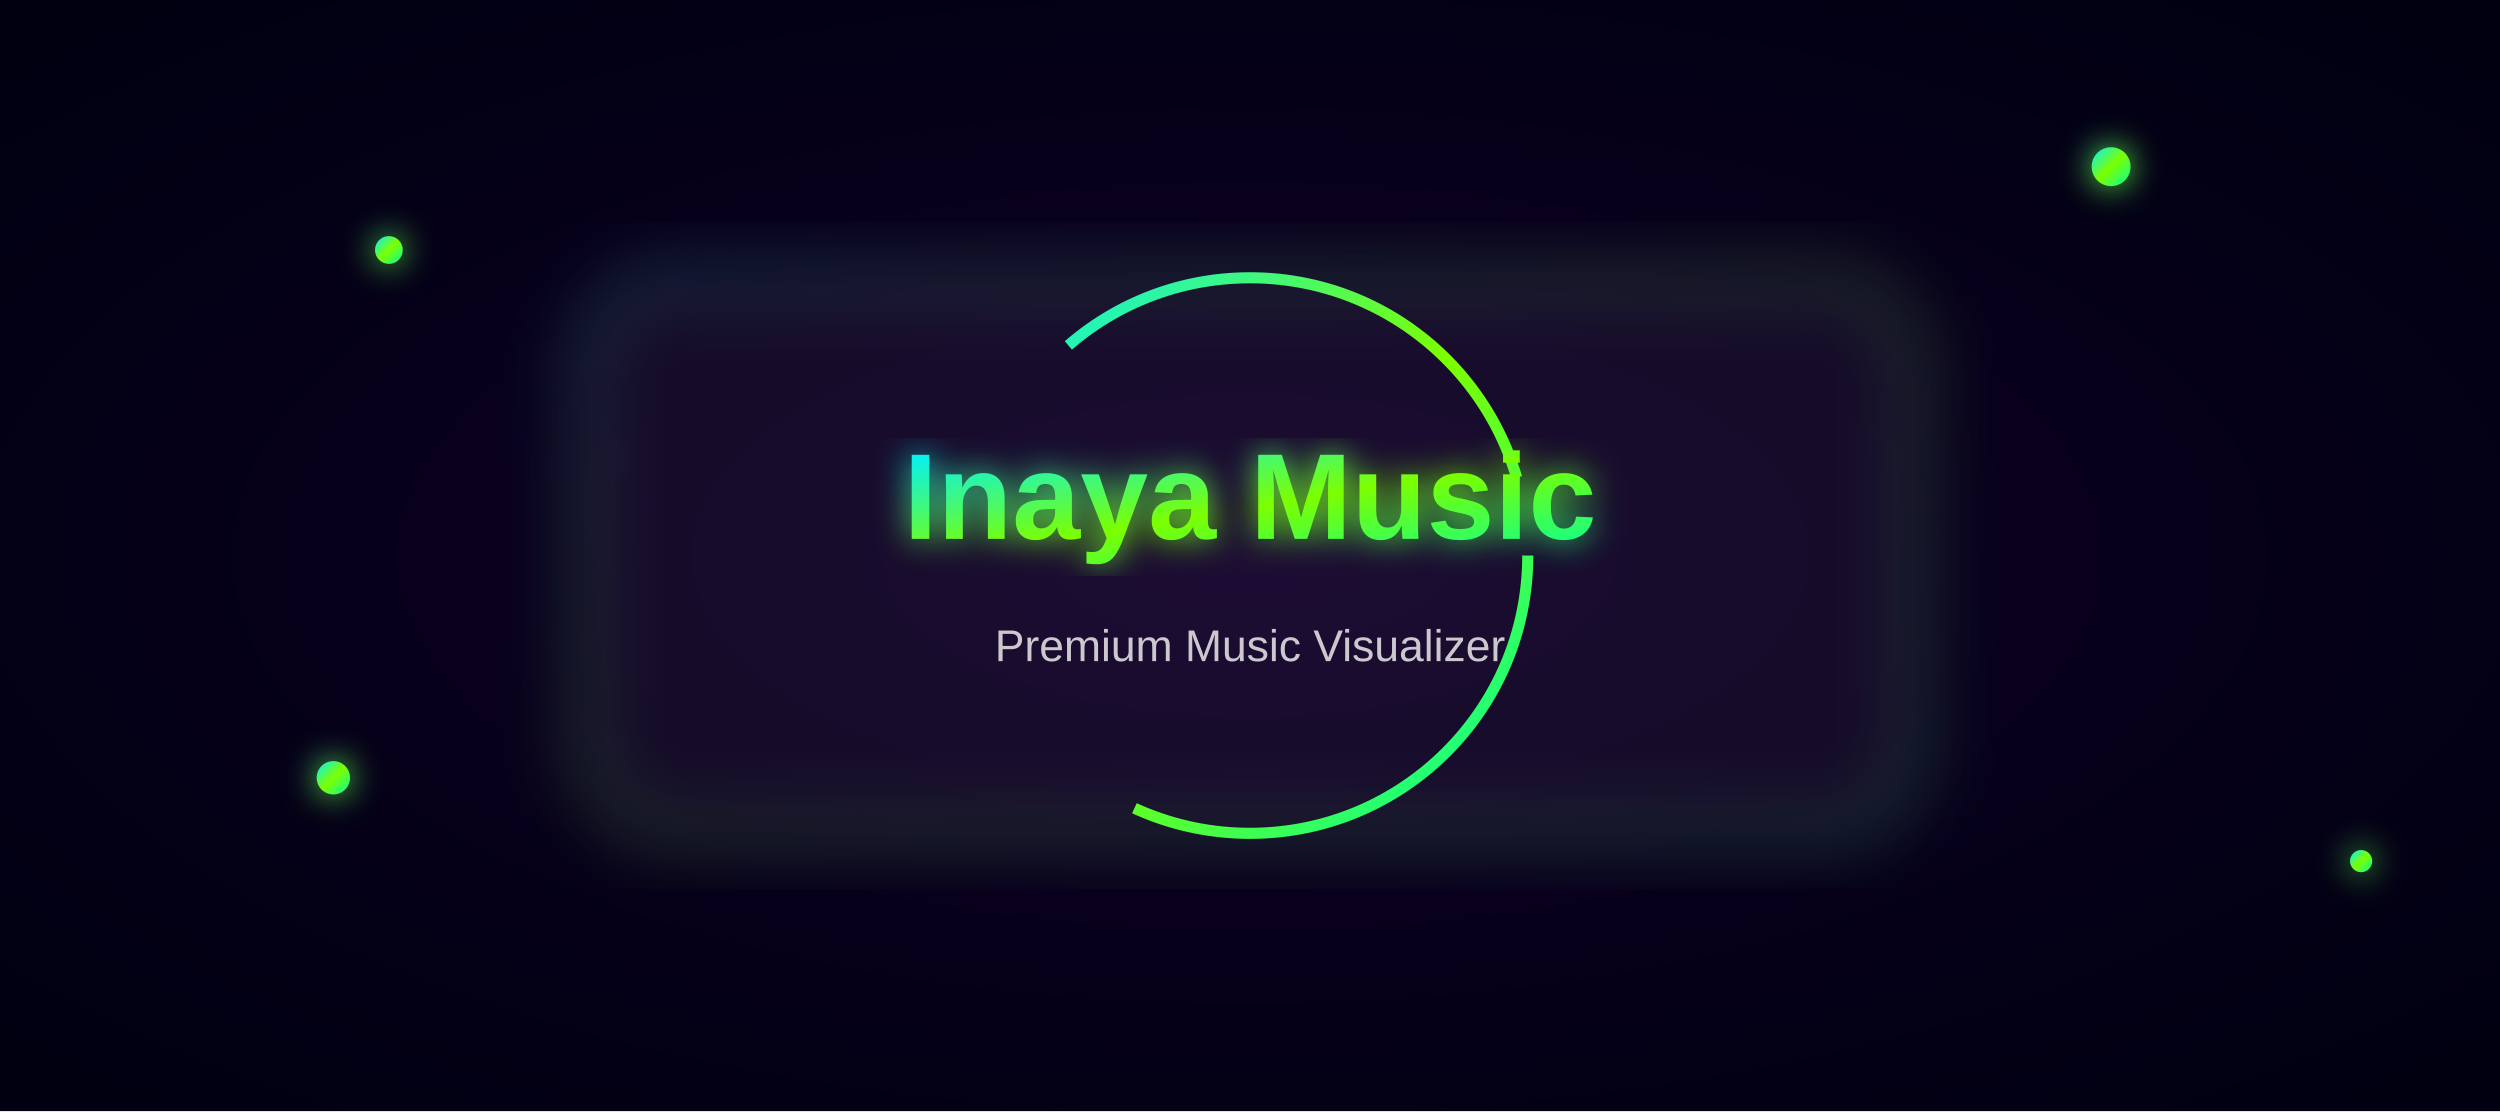
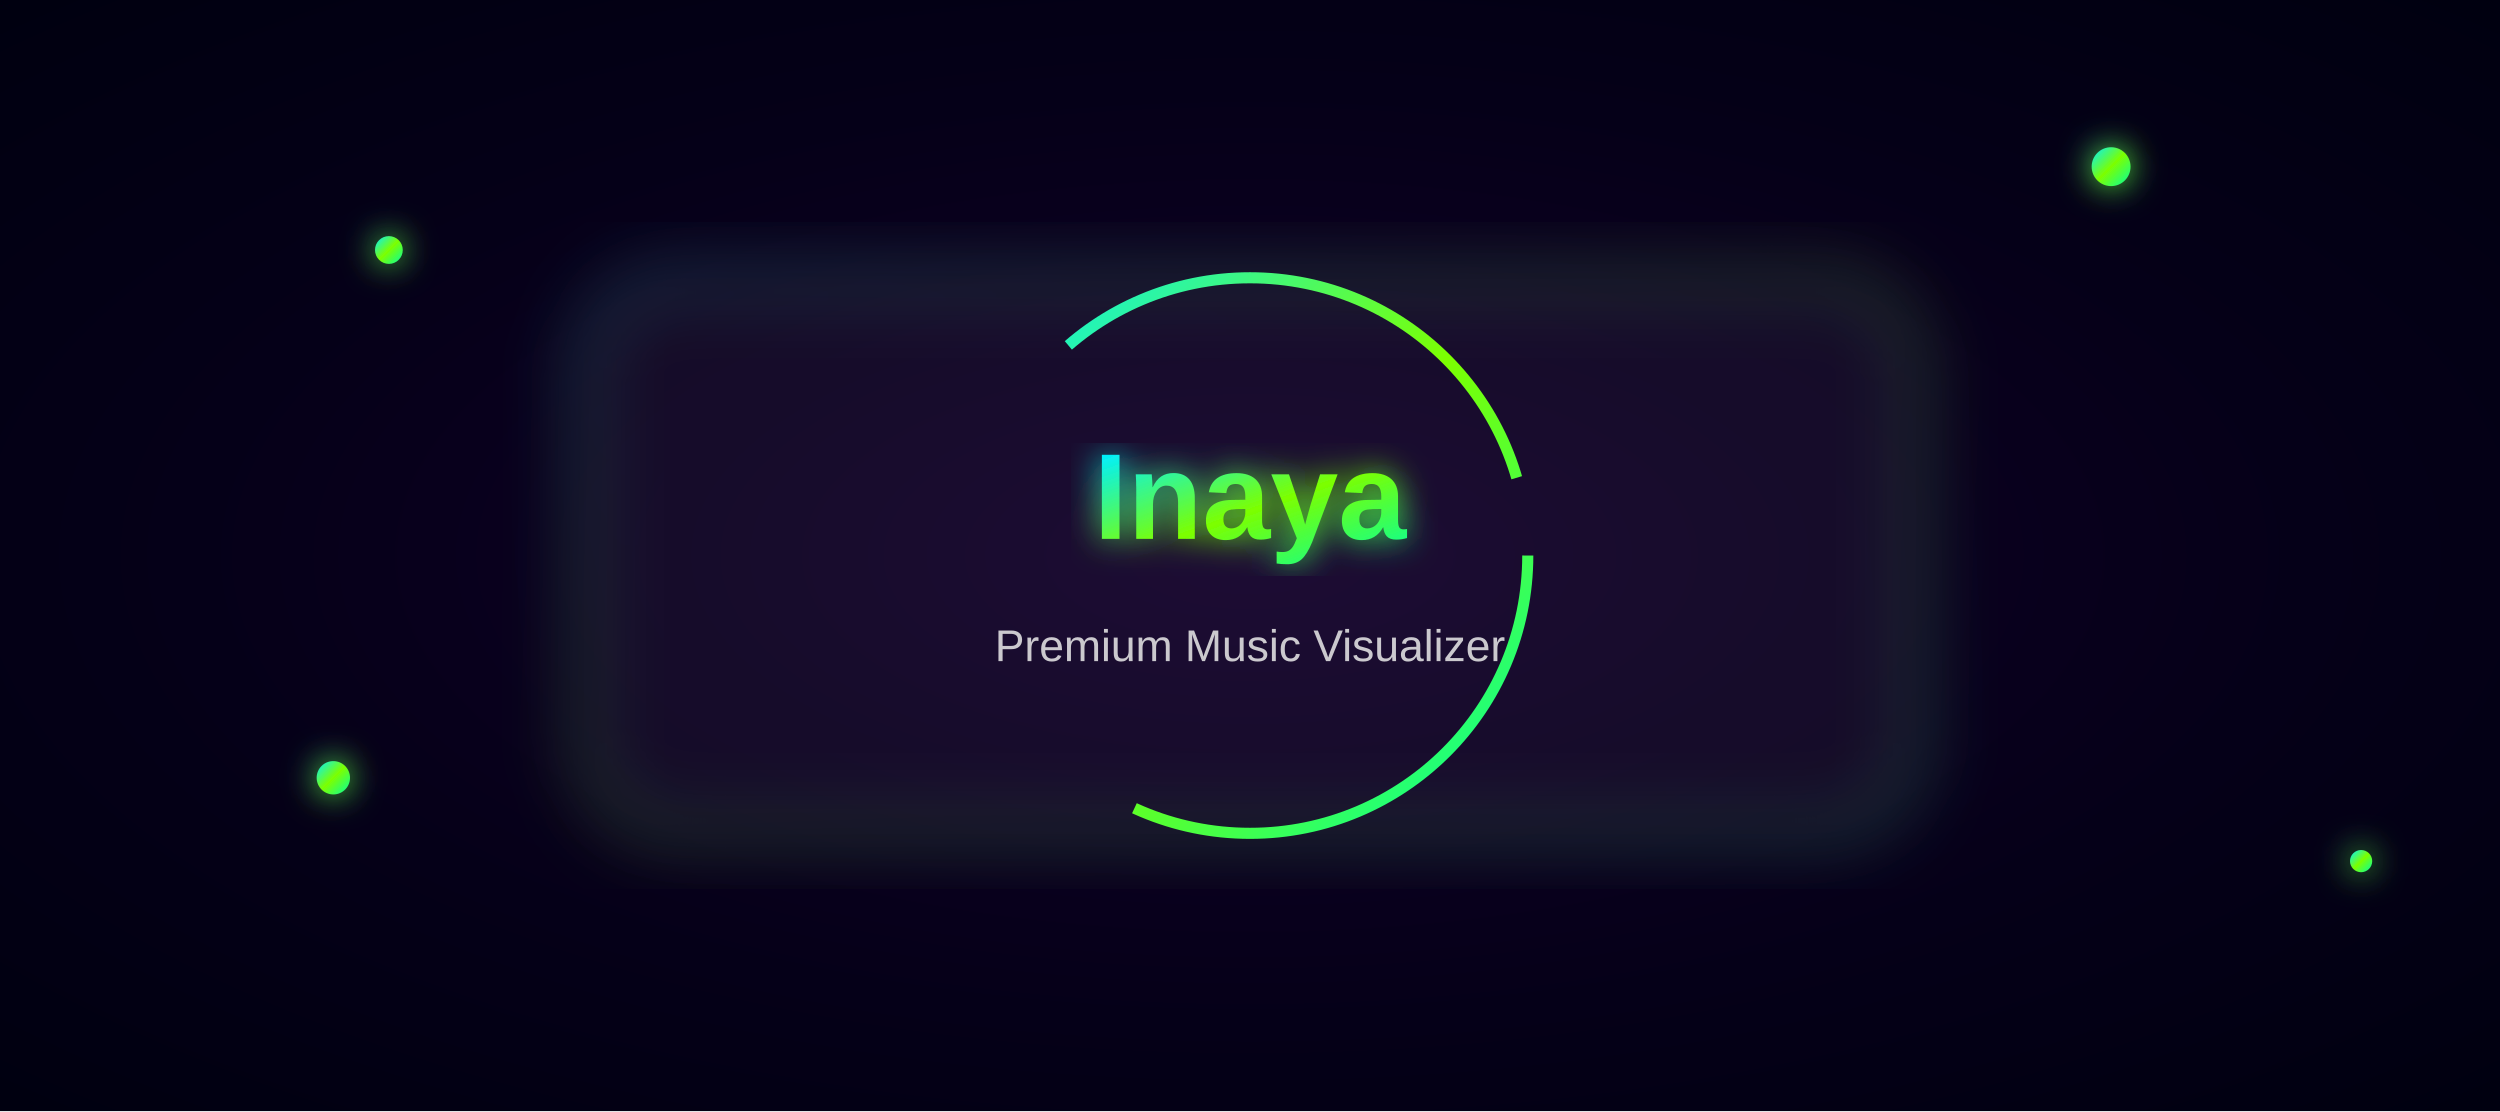
<svg xmlns="http://www.w3.org/2000/svg" width="100%" height="400" viewBox="0 0 900 400">
  <defs>
    <radialGradient id="bg" cx="50%" cy="50%" r="70%">
      <stop offset="0%" stop-color="#12002a" />
      <stop offset="60%" stop-color="#050018" />
      <stop offset="100%" stop-color="#000010" />
    </radialGradient>
    <linearGradient id="neon" x1="0%" y1="0%" x2="100%" y2="100%">
      <stop offset="0%" stop-color="#00f0ff" />
      <stop offset="50%" stop-color="#7cff00" />
      <stop offset="100%" stop-color="#00ffa2" />
    </linearGradient>
    <filter id="glow">
      <feGaussianBlur stdDeviation="6" />
      <feMerge>
        <feMergeNode in="blur" />
        <feMergeNode in="SourceGraphic" />
      </feMerge>
    </filter>
    <filter id="glass">
      <feGaussianBlur stdDeviation="12" />
    </filter>
    <style>
      @keyframes eq {
        0% { height: 40px }
        25% { height: 120px }
        50% { height: 70px }
        75% { height: 150px }
        100% { height: 50px }
      }

      @keyframes pulse {
        0% { r: 90; opacity: .45 }
        50% { r: 120; opacity: .2 }
        100% { r: 90; opacity: .45 }
      }

      @keyframes float {
        0%   { transform: translateY(0); opacity:0.6 }
        50%  { transform: translateY(-25px); opacity:1 }
        100% { transform: translateY(0); opacity:0.6 }
      }

      @keyframes ringSweep {
        0% { stroke-dashoffset: 0 }
        100% { stroke-dashoffset: 400 }
      }
    </style>
  </defs>
  <rect width="100%" height="100%" fill="url(#bg)" />
  <g fill="url(#neon)" filter="url(#glow)">
    <circle cx="140" cy="90" r="5" style="animation: float 3s infinite ease-in-out; animation-delay: .2s" />
    <circle cx="760" cy="60" r="7" style="animation: float 4s infinite ease-in-out; animation-delay: .5s" />
    <circle cx="850" cy="310" r="4" style="animation: float 3.5s infinite ease-in-out; animation-delay: .9s" />
    <circle cx="120" cy="280" r="6" style="animation: float 4s infinite ease-in-out; animation-delay: 1.2s" />
  </g>
  <g transform="translate(450,200)">
    <rect x="-240" y="-100" width="480" height="200" rx="32" fill="rgba(255,255,255,0.05)" stroke="url(#neon)" stroke-width="2" filter="url(#glass)" />
    <circle r="100" fill="none" stroke="url(#neon)" stroke-width="4" stroke-dasharray="200 200" style="animation: pulse 4s infinite, ringSweep 6s linear infinite" />
    <text y="-6" text-anchor="middle" font-size="44" font-weight="900" font-family="Poppins,Arial" fill="url(#neon)" filter="url(#glow)">
-       Inaya Music 
+       Inaya
    </text>
    <text y="38" text-anchor="middle" font-size="16" opacity=".85" fill="#eaeaea" font-family="Poppins,Arial">
      Premium Music Visualizer
    </text>
  </g>
  <g transform="translate(160,220)" fill="url(#neon)" filter="url(#glow)">
    <rect x="0" y="-60" width="16" ry="8" style="animation:eq 1s infinite" />
    <rect x="30" y="-60" width="16" ry="8" style="animation:eq 1.1s infinite" />
    <rect x="60" y="-60" width="16" ry="8" style="animation:eq 0.95s infinite" />
    <rect x="90" y="-60" width="16" ry="8" style="animation:eq 1.2s infinite" />
    <rect x="120" y="-60" width="16" ry="8" style="animation:eq 1s infinite" />
  </g>
  <g transform="translate(620,220)" fill="url(#neon)" filter="url(#glow)">
    <rect x="0" y="-60" width="16" ry="8" style="animation:eq 1s infinite" />
    <rect x="30" y="-60" width="16" ry="8" style="animation:eq 1.2s infinite" />
    <rect x="60" y="-60" width="16" ry="8" style="animation:eq 0.95s infinite" />
    <rect x="90" y="-60" width="16" ry="8" style="animation:eq 1.15s infinite" />
    <rect x="120" y="-60" width="16" ry="8" style="animation:eq 1s infinite" />
  </g>
</svg>
